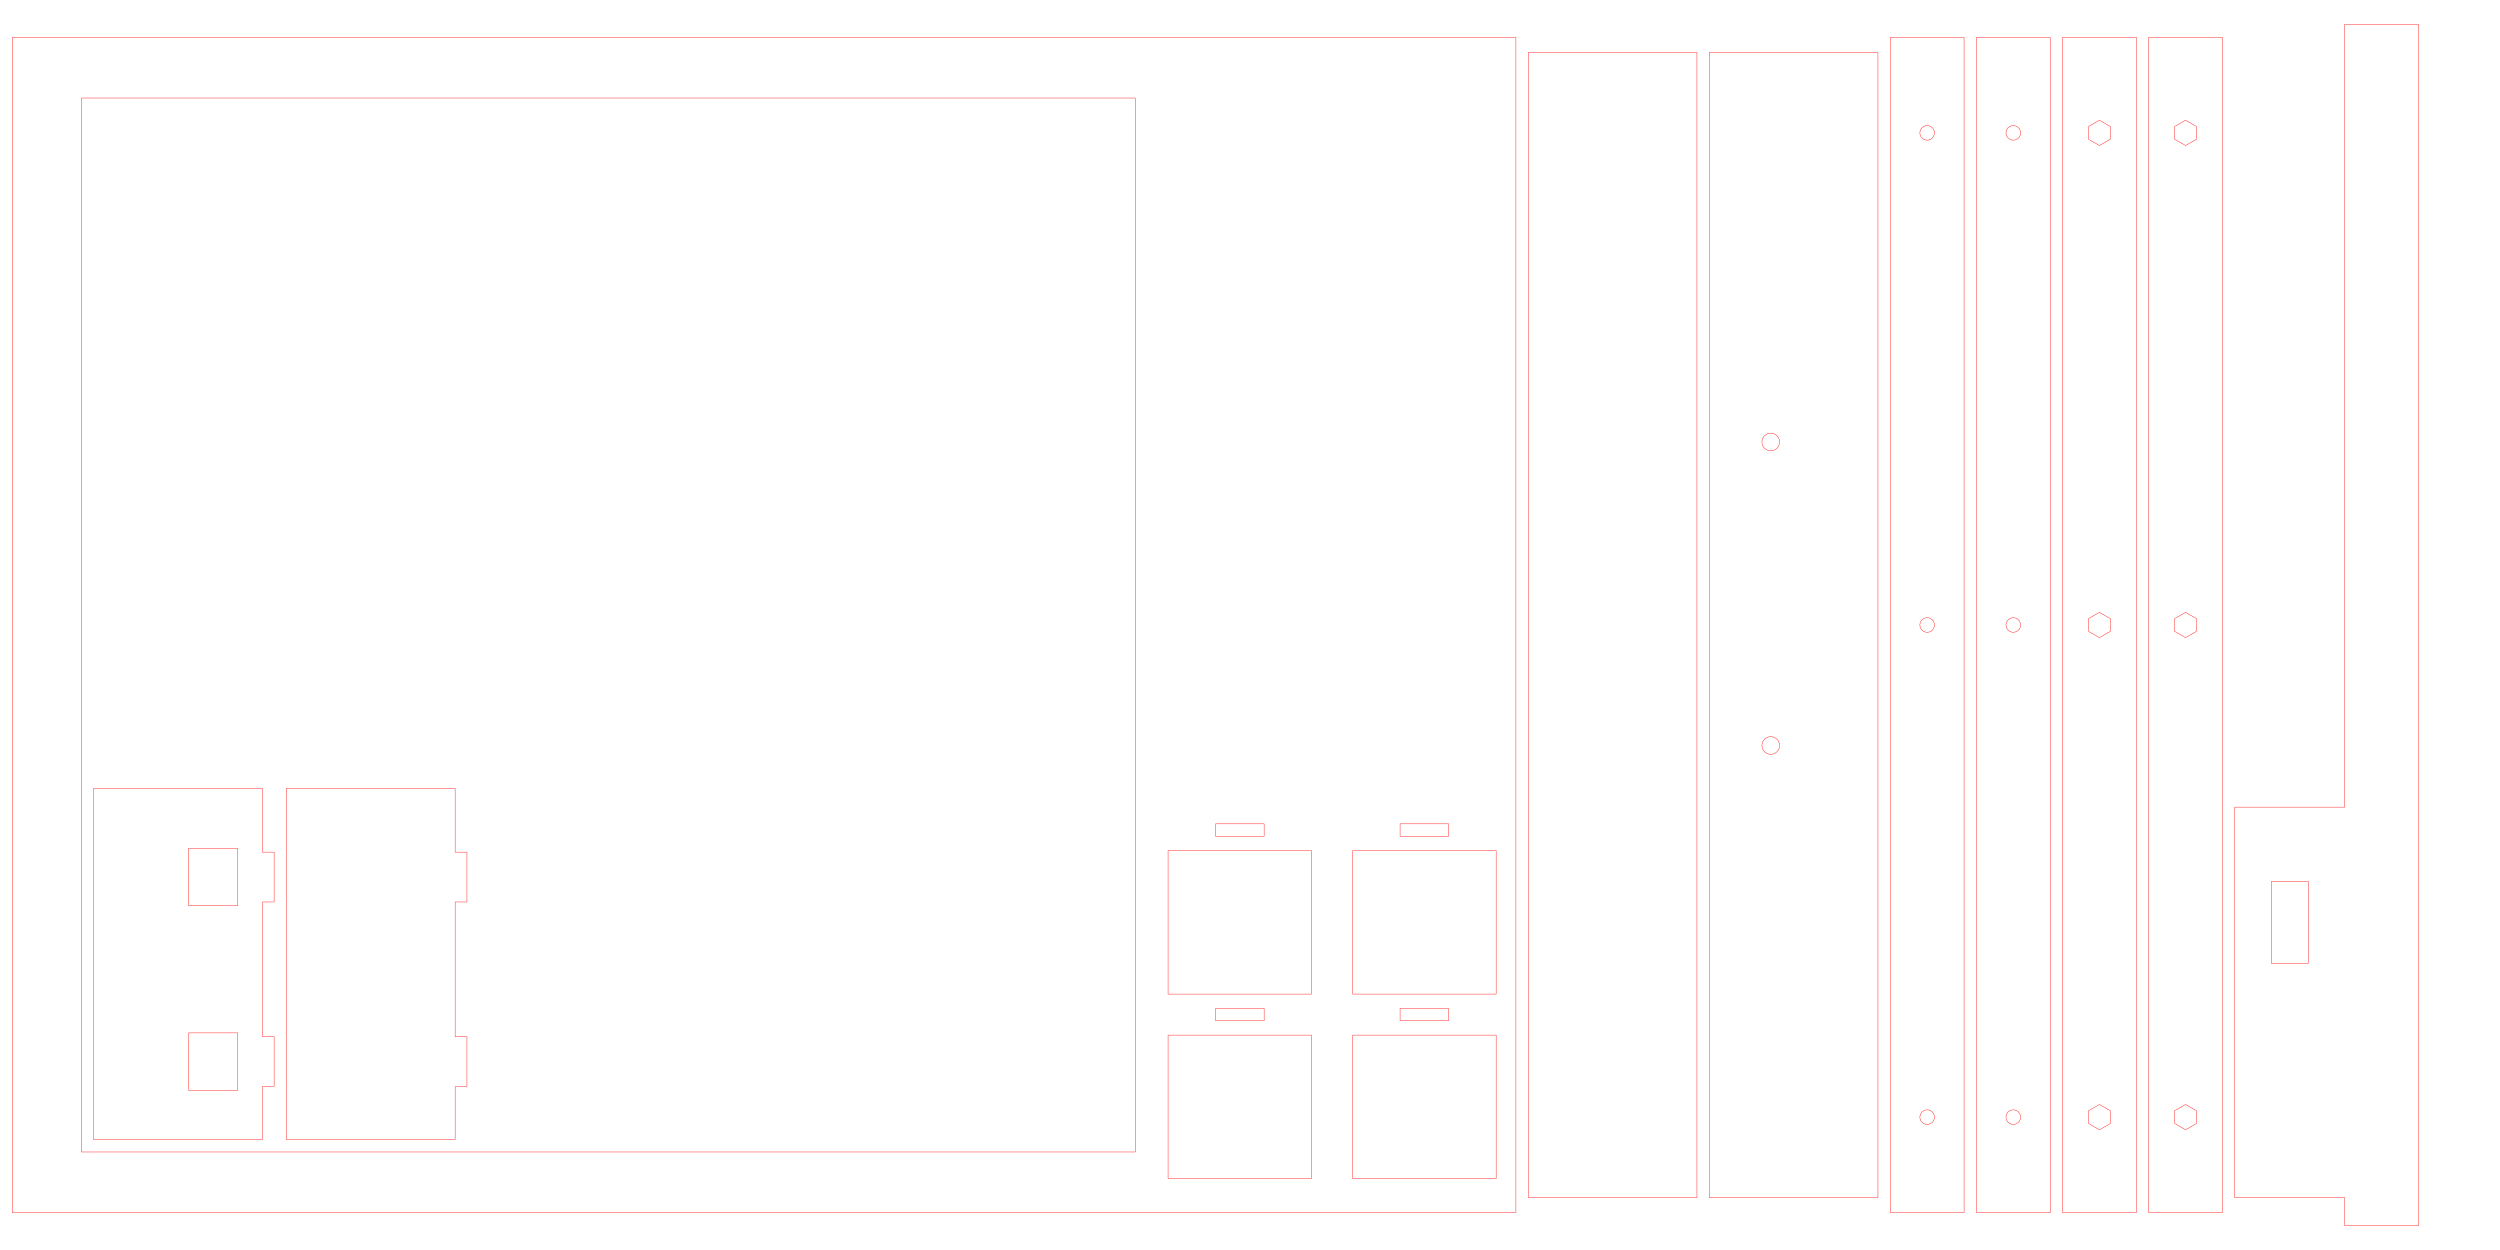
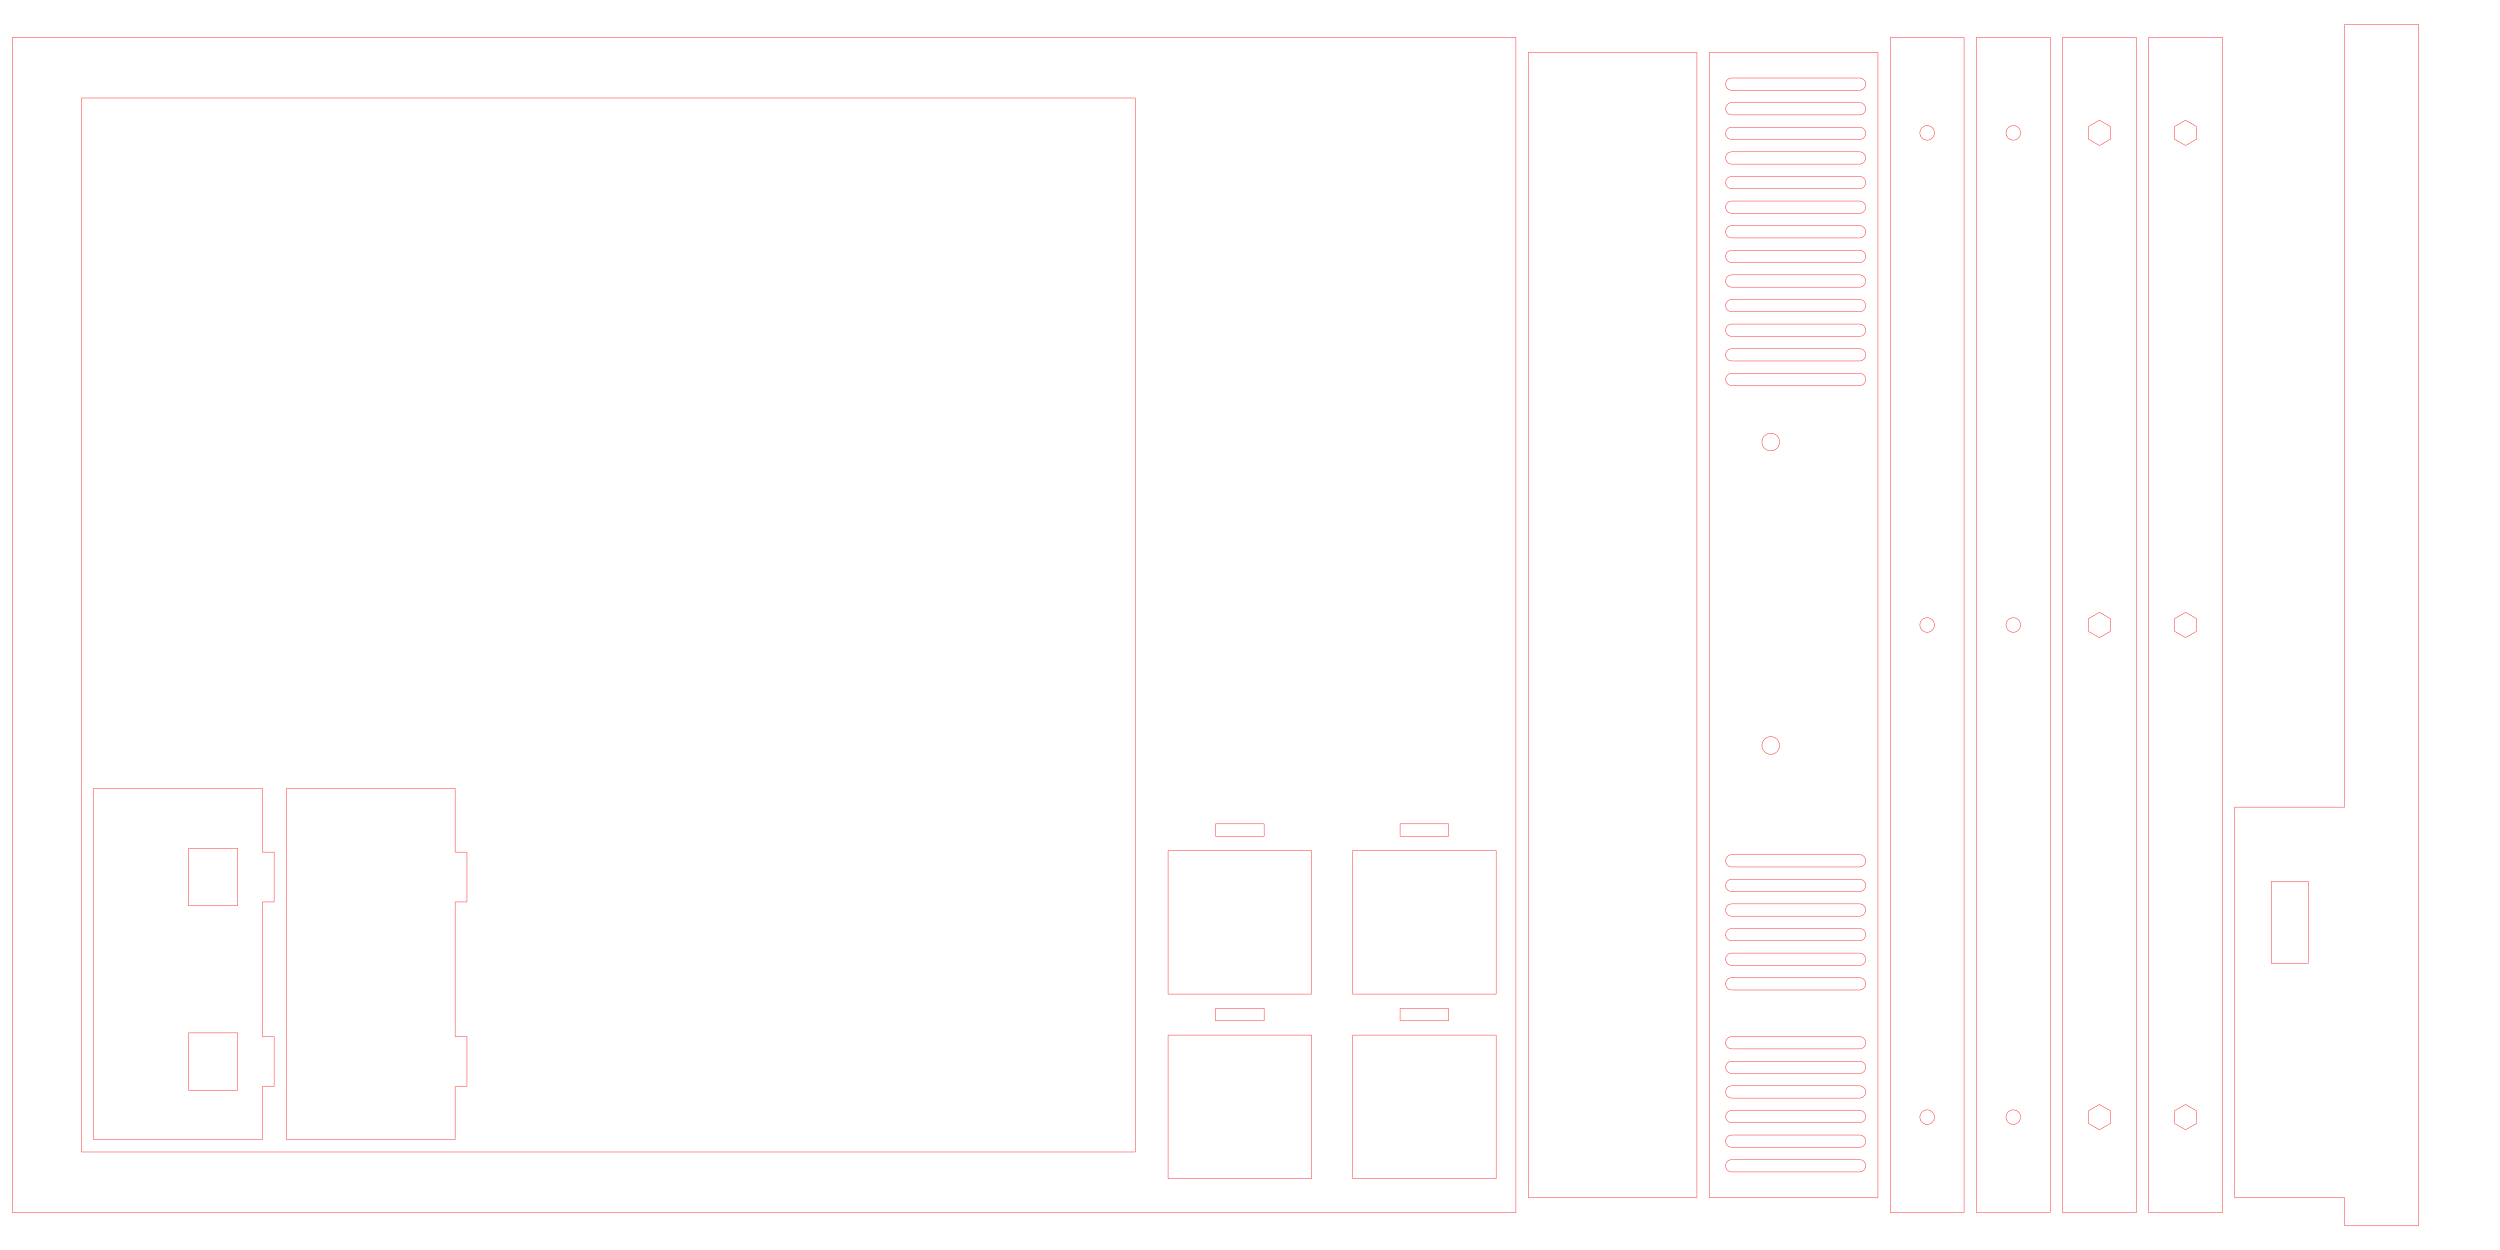
<svg xmlns="http://www.w3.org/2000/svg" width="609.600mm" height="304.800mm" viewBox="0 0 609.600 304.800">
  <g transform="matrix(1 0 0 -1 0 304.800)">
    <line x1="369.640" y1="9.080" x2="3.000" y2="9.080" stroke="#ff0000" stroke-width="0.1" fill="none" />
    <line x1="369.640" y1="295.720" x2="3.000" y2="295.720" stroke="#ff0000" stroke-width="0.1" fill="none" />
    <line x1="369.640" y1="9.080" x2="369.640" y2="295.720" stroke="#ff0000" stroke-width="0.1" fill="none" />
    <line x1="3.000" y1="9.080" x2="3.000" y2="295.720" stroke="#ff0000" stroke-width="0.1" fill="none" />
    <line x1="296.395" y1="55.885" x2="308.245" y2="55.885" stroke="#ff0000" stroke-width="0.1" fill="none" />
    <line x1="296.395" y1="58.915" x2="308.245" y2="58.915" stroke="#ff0000" stroke-width="0.1" fill="none" />
    <line x1="308.245" y1="58.915" x2="308.245" y2="55.885" stroke="#ff0000" stroke-width="0.1" fill="none" />
    <line x1="296.395" y1="58.915" x2="296.395" y2="55.885" stroke="#ff0000" stroke-width="0.1" fill="none" />
    <line x1="341.395" y1="55.885" x2="353.245" y2="55.885" stroke="#ff0000" stroke-width="0.1" fill="none" />
    <line x1="341.395" y1="58.915" x2="353.245" y2="58.915" stroke="#ff0000" stroke-width="0.1" fill="none" />
    <line x1="353.245" y1="58.915" x2="353.245" y2="55.885" stroke="#ff0000" stroke-width="0.1" fill="none" />
    <line x1="341.395" y1="58.915" x2="341.395" y2="55.885" stroke="#ff0000" stroke-width="0.1" fill="none" />
    <line x1="296.395" y1="100.885" x2="308.245" y2="100.885" stroke="#ff0000" stroke-width="0.1" fill="none" />
    <line x1="296.395" y1="103.915" x2="308.245" y2="103.915" stroke="#ff0000" stroke-width="0.1" fill="none" />
    <line x1="308.245" y1="103.915" x2="308.245" y2="100.885" stroke="#ff0000" stroke-width="0.1" fill="none" />
    <line x1="296.395" y1="103.915" x2="296.395" y2="100.885" stroke="#ff0000" stroke-width="0.1" fill="none" />
    <line x1="341.395" y1="100.885" x2="353.245" y2="100.885" stroke="#ff0000" stroke-width="0.1" fill="none" />
    <line x1="341.395" y1="103.915" x2="353.245" y2="103.915" stroke="#ff0000" stroke-width="0.1" fill="none" />
    <line x1="353.245" y1="103.915" x2="353.245" y2="100.885" stroke="#ff0000" stroke-width="0.1" fill="none" />
    <line x1="341.395" y1="103.915" x2="341.395" y2="100.885" stroke="#ff0000" stroke-width="0.1" fill="none" />
    <line x1="19.820" y1="23.900" x2="276.820" y2="23.900" stroke="#ff0000" stroke-width="0.1" fill="none" />
    <line x1="19.820" y1="280.900" x2="276.820" y2="280.900" stroke="#ff0000" stroke-width="0.1" fill="none" />
    <line x1="276.820" y1="280.900" x2="276.820" y2="23.900" stroke="#ff0000" stroke-width="0.1" fill="none" />
    <line x1="19.820" y1="280.900" x2="19.820" y2="23.900" stroke="#ff0000" stroke-width="0.1" fill="none" />
    <line x1="319.820" y1="17.400" x2="284.820" y2="17.400" stroke="#ff0000" stroke-width="0.1" fill="none" />
    <line x1="319.820" y1="52.400" x2="284.820" y2="52.400" stroke="#ff0000" stroke-width="0.1" fill="none" />
    <line x1="319.820" y1="17.400" x2="319.820" y2="52.400" stroke="#ff0000" stroke-width="0.1" fill="none" />
    <line x1="284.820" y1="17.400" x2="284.820" y2="52.400" stroke="#ff0000" stroke-width="0.1" fill="none" />
    <line x1="319.820" y1="62.400" x2="284.820" y2="62.400" stroke="#ff0000" stroke-width="0.1" fill="none" />
    <line x1="319.820" y1="97.400" x2="284.820" y2="97.400" stroke="#ff0000" stroke-width="0.1" fill="none" />
    <line x1="319.820" y1="62.400" x2="319.820" y2="97.400" stroke="#ff0000" stroke-width="0.1" fill="none" />
    <line x1="284.820" y1="62.400" x2="284.820" y2="97.400" stroke="#ff0000" stroke-width="0.1" fill="none" />
    <line x1="364.820" y1="17.400" x2="329.820" y2="17.400" stroke="#ff0000" stroke-width="0.1" fill="none" />
    <line x1="364.820" y1="52.400" x2="329.820" y2="52.400" stroke="#ff0000" stroke-width="0.1" fill="none" />
    <line x1="364.820" y1="17.400" x2="364.820" y2="52.400" stroke="#ff0000" stroke-width="0.1" fill="none" />
    <line x1="329.820" y1="17.400" x2="329.820" y2="52.400" stroke="#ff0000" stroke-width="0.1" fill="none" />
    <line x1="364.820" y1="62.400" x2="329.820" y2="62.400" stroke="#ff0000" stroke-width="0.1" fill="none" />
    <line x1="364.820" y1="97.400" x2="329.820" y2="97.400" stroke="#ff0000" stroke-width="0.1" fill="none" />
    <line x1="364.820" y1="62.400" x2="364.820" y2="97.400" stroke="#ff0000" stroke-width="0.1" fill="none" />
    <line x1="329.820" y1="62.400" x2="329.820" y2="97.400" stroke="#ff0000" stroke-width="0.1" fill="none" />
    <line x1="372.640" y1="292.040" x2="413.780" y2="292.040" stroke="#ff0000" stroke-width="0.1" fill="none" />
    <line x1="372.640" y1="12.760" x2="413.780" y2="12.760" stroke="#ff0000" stroke-width="0.1" fill="none" />
    <line x1="413.780" y1="292.040" x2="413.780" y2="12.760" stroke="#ff0000" stroke-width="0.1" fill="none" />
    <line x1="372.640" y1="292.040" x2="372.640" y2="12.760" stroke="#ff0000" stroke-width="0.1" fill="none" />
    <line x1="416.780" y1="12.760" x2="457.920" y2="12.760" stroke="#ff0000" stroke-width="0.1" fill="none" />
    <line x1="416.780" y1="292.040" x2="457.920" y2="292.040" stroke="#ff0000" stroke-width="0.1" fill="none" />
    <line x1="457.920" y1="12.760" x2="457.920" y2="292.040" stroke="#ff0000" stroke-width="0.1" fill="none" />
    <line x1="416.780" y1="12.760" x2="416.780" y2="292.040" stroke="#ff0000" stroke-width="0.1" fill="none" />
    <circle cx="431.780" cy="123.020" r="2.150" stroke="#ff0000" stroke-width="0.1" fill="none" />
    <circle cx="431.780" cy="197.020" r="2.150" stroke="#ff0000" stroke-width="0.1" fill="none" />
+     <line x1="453.420" y1="19.035" x2="422.280" y2="19.035" stroke="#ff0000" stroke-width="0.1" fill="none" />
+     <line x1="453.420" y1="22.035" x2="422.280" y2="22.035" stroke="#ff0000" stroke-width="0.1" fill="none" />
+     <polyline points="453.420,19.035 453.624,19.049 453.825,19.091 454.018,19.159 454.199,19.253 454.367,19.371 454.516,19.511 454.645,19.670 454.752,19.845 454.833,20.033 454.889,20.230 454.917,20.433 454.917,20.637 454.889,20.840 454.833,21.037 454.752,21.225 454.645,21.400 454.516,21.559 454.367,21.699 454.199,21.817 454.018,21.911 453.825,21.979 453.624,22.021 453.420,22.035" stroke="#ff0000" stroke-width="0.1" fill="none" />
+     <polyline points="422.280,22.035 422.076,22.021 421.875,21.979 421.682,21.911 421.501,21.817 421.333,21.699 421.184,21.559 421.055,21.400 420.948,21.225 420.867,21.037 420.811,20.840 420.783,20.637 420.783,20.433 420.811,20.230 420.867,20.033 420.948,19.845 421.055,19.670 421.184,19.511 421.333,19.371 421.501,19.253 421.682,19.159 421.875,19.091 422.076,19.049 422.280,19.035" stroke="#ff0000" stroke-width="0.1" fill="none" />
+     <line x1="453.420" y1="25.035" x2="422.280" y2="25.035" stroke="#ff0000" stroke-width="0.1" fill="none" />
+     <line x1="453.420" y1="28.035" x2="422.280" y2="28.035" stroke="#ff0000" stroke-width="0.1" fill="none" />
+     <polyline points="453.420,25.035 453.624,25.049 453.825,25.091 454.018,25.159 454.199,25.253 454.367,25.371 454.516,25.511 454.645,25.670 454.752,25.845 454.833,26.033 454.889,26.230 454.917,26.433 454.917,26.637 454.889,26.840 454.833,27.037 454.752,27.225 454.645,27.400 454.516,27.559 454.367,27.699 454.199,27.817 454.018,27.911 453.825,27.979 453.624,28.021 453.420,28.035" stroke="#ff0000" stroke-width="0.1" fill="none" />
+     <polyline points="422.280,28.035 422.076,28.021 421.875,27.979 421.682,27.911 421.501,27.817 421.333,27.699 421.184,27.559 421.055,27.400 420.948,27.225 420.867,27.037 420.811,26.840 420.783,26.637 420.783,26.433 420.811,26.230 420.867,26.033 420.948,25.845 421.055,25.670 421.184,25.511 421.333,25.371 421.501,25.253 421.682,25.159 421.875,25.091 422.076,25.049 422.280,25.035" stroke="#ff0000" stroke-width="0.1" fill="none" />
+     <line x1="453.420" y1="31.035" x2="422.280" y2="31.035" stroke="#ff0000" stroke-width="0.1" fill="none" />
+     <line x1="453.420" y1="34.035" x2="422.280" y2="34.035" stroke="#ff0000" stroke-width="0.1" fill="none" />
+     <polyline points="453.420,31.035 453.624,31.049 453.825,31.091 454.018,31.159 454.199,31.253 454.367,31.371 454.516,31.511 454.645,31.670 454.752,31.845 454.833,32.033 454.889,32.230 454.917,32.433 454.917,32.637 454.889,32.840 454.833,33.037 454.752,33.225 454.645,33.400 454.516,33.559 454.367,33.699 454.199,33.817 454.018,33.911 453.825,33.979 453.624,34.021 453.420,34.035" stroke="#ff0000" stroke-width="0.1" fill="none" />
+     <polyline points="422.280,34.035 422.076,34.021 421.875,33.979 421.682,33.911 421.501,33.817 421.333,33.699 421.184,33.559 421.055,33.400 420.948,33.225 420.867,33.037 420.811,32.840 420.783,32.637 420.783,32.433 420.811,32.230 420.867,32.033 420.948,31.845 421.055,31.670 421.184,31.511 421.333,31.371 421.501,31.253 421.682,31.159 421.875,31.091 422.076,31.049 422.280,31.035" stroke="#ff0000" stroke-width="0.1" fill="none" />
+     <line x1="453.420" y1="37.035" x2="422.280" y2="37.035" stroke="#ff0000" stroke-width="0.1" fill="none" />
+     <line x1="453.420" y1="40.035" x2="422.280" y2="40.035" stroke="#ff0000" stroke-width="0.1" fill="none" />
+     <polyline points="453.420,37.035 453.624,37.049 453.825,37.091 454.018,37.159 454.199,37.253 454.367,37.371 454.516,37.511 454.645,37.670 454.752,37.845 454.833,38.033 454.889,38.230 454.917,38.433 454.917,38.637 454.889,38.840 454.833,39.037 454.752,39.225 454.645,39.400 454.516,39.559 454.367,39.699 454.199,39.817 454.018,39.911 453.825,39.979 453.624,40.021 453.420,40.035" stroke="#ff0000" stroke-width="0.1" fill="none" />
+     <polyline points="422.280,40.035 422.076,40.021 421.875,39.979 421.682,39.911 421.501,39.817 421.333,39.699 421.184,39.559 421.055,39.400 420.948,39.225 420.867,39.037 420.811,38.840 420.783,38.637 420.783,38.433 420.811,38.230 420.867,38.033 420.948,37.845 421.055,37.670 421.184,37.511 421.333,37.371 421.501,37.253 421.682,37.159 421.875,37.091 422.076,37.049 422.280,37.035" stroke="#ff0000" stroke-width="0.1" fill="none" />
+     <line x1="453.420" y1="43.035" x2="422.280" y2="43.035" stroke="#ff0000" stroke-width="0.1" fill="none" />
+     <line x1="453.420" y1="46.035" x2="422.280" y2="46.035" stroke="#ff0000" stroke-width="0.1" fill="none" />
+     <polyline points="453.420,43.035 453.624,43.049 453.825,43.091 454.018,43.159 454.199,43.253 454.367,43.371 454.516,43.511 454.645,43.670 454.752,43.845 454.833,44.033 454.889,44.230 454.917,44.433 454.917,44.637 454.889,44.840 454.833,45.037 454.752,45.225 454.645,45.400 454.516,45.559 454.367,45.699 454.199,45.817 454.018,45.911 453.825,45.979 453.624,46.021 453.420,46.035" stroke="#ff0000" stroke-width="0.1" fill="none" />
+     <polyline points="422.280,46.035 422.076,46.021 421.875,45.979 421.682,45.911 421.501,45.817 421.333,45.699 421.184,45.559 421.055,45.400 420.948,45.225 420.867,45.037 420.811,44.840 420.783,44.637 420.783,44.433 420.811,44.230 420.867,44.033 420.948,43.845 421.055,43.670 421.184,43.511 421.333,43.371 421.501,43.253 421.682,43.159 421.875,43.091 422.076,43.049 422.280,43.035" stroke="#ff0000" stroke-width="0.1" fill="none" />
+     <line x1="453.420" y1="49.035" x2="422.280" y2="49.035" stroke="#ff0000" stroke-width="0.1" fill="none" />
+     <line x1="453.420" y1="52.035" x2="422.280" y2="52.035" stroke="#ff0000" stroke-width="0.1" fill="none" />
+     <polyline points="453.420,49.035 453.624,49.049 453.825,49.091 454.018,49.159 454.199,49.253 454.367,49.371 454.516,49.511 454.645,49.670 454.752,49.845 454.833,50.033 454.889,50.230 454.917,50.433 454.917,50.637 454.889,50.840 454.833,51.037 454.752,51.225 454.645,51.400 454.516,51.559 454.367,51.699 454.199,51.817 454.018,51.911 453.825,51.979 453.624,52.021 453.420,52.035" stroke="#ff0000" stroke-width="0.1" fill="none" />
+     <polyline points="422.280,52.035 422.076,52.021 421.875,51.979 421.682,51.911 421.501,51.817 421.333,51.699 421.184,51.559 421.055,51.400 420.948,51.225 420.867,51.037 420.811,50.840 420.783,50.637 420.783,50.433 420.811,50.230 420.867,50.033 420.948,49.845 421.055,49.670 421.184,49.511 421.333,49.371 421.501,49.253 421.682,49.159 421.875,49.091 422.076,49.049 422.280,49.035" stroke="#ff0000" stroke-width="0.1" fill="none" />
+     <line x1="453.420" y1="63.400" x2="422.280" y2="63.400" stroke="#ff0000" stroke-width="0.1" fill="none" />
+     <line x1="453.420" y1="66.400" x2="422.280" y2="66.400" stroke="#ff0000" stroke-width="0.1" fill="none" />
+     <polyline points="453.420,63.400 453.624,63.414 453.825,63.456 454.018,63.524 454.199,63.618 454.367,63.736 454.516,63.876 454.645,64.035 454.752,64.210 454.833,64.398 454.889,64.595 454.917,64.798 454.917,65.002 454.889,65.205 454.833,65.402 454.752,65.590 454.645,65.765 454.516,65.924 454.367,66.064 454.199,66.182 454.018,66.276 453.825,66.344 453.624,66.386 453.420,66.400" stroke="#ff0000" stroke-width="0.1" fill="none" />
+     <polyline points="422.280,66.400 422.076,66.386 421.875,66.344 421.682,66.276 421.501,66.182 421.333,66.064 421.184,65.924 421.055,65.765 420.948,65.590 420.867,65.402 420.811,65.205 420.783,65.002 420.783,64.798 420.811,64.595 420.867,64.398 420.948,64.210 421.055,64.035 421.184,63.876 421.333,63.736 421.501,63.618 421.682,63.524 421.875,63.456 422.076,63.414 422.280,63.400" stroke="#ff0000" stroke-width="0.1" fill="none" />
+     <line x1="453.420" y1="69.400" x2="422.280" y2="69.400" stroke="#ff0000" stroke-width="0.1" fill="none" />
+     <line x1="453.420" y1="72.400" x2="422.280" y2="72.400" stroke="#ff0000" stroke-width="0.1" fill="none" />
+     <polyline points="453.420,69.400 453.624,69.414 453.825,69.456 454.018,69.524 454.199,69.618 454.367,69.736 454.516,69.876 454.645,70.035 454.752,70.210 454.833,70.398 454.889,70.595 454.917,70.798 454.917,71.002 454.889,71.205 454.833,71.402 454.752,71.590 454.645,71.765 454.516,71.924 454.367,72.064 454.199,72.182 454.018,72.276 453.825,72.344 453.624,72.386 453.420,72.400" stroke="#ff0000" stroke-width="0.1" fill="none" />
+     <polyline points="422.280,72.400 422.076,72.386 421.875,72.344 421.682,72.276 421.501,72.182 421.333,72.064 421.184,71.924 421.055,71.765 420.948,71.590 420.867,71.402 420.811,71.205 420.783,71.002 420.783,70.798 420.811,70.595 420.867,70.398 420.948,70.210 421.055,70.035 421.184,69.876 421.333,69.736 421.501,69.618 421.682,69.524 421.875,69.456 422.076,69.414 422.280,69.400" stroke="#ff0000" stroke-width="0.1" fill="none" />
+     <line x1="453.420" y1="75.400" x2="422.280" y2="75.400" stroke="#ff0000" stroke-width="0.1" fill="none" />
+     <line x1="453.420" y1="78.400" x2="422.280" y2="78.400" stroke="#ff0000" stroke-width="0.1" fill="none" />
+     <polyline points="453.420,75.400 453.624,75.414 453.825,75.456 454.018,75.524 454.199,75.618 454.367,75.736 454.516,75.876 454.645,76.035 454.752,76.210 454.833,76.398 454.889,76.595 454.917,76.798 454.917,77.002 454.889,77.205 454.833,77.402 454.752,77.590 454.645,77.765 454.516,77.924 454.367,78.064 454.199,78.182 454.018,78.276 453.825,78.344 453.624,78.386 453.420,78.400" stroke="#ff0000" stroke-width="0.1" fill="none" />
+     <polyline points="422.280,78.400 422.076,78.386 421.875,78.344 421.682,78.276 421.501,78.182 421.333,78.064 421.184,77.924 421.055,77.765 420.948,77.590 420.867,77.402 420.811,77.205 420.783,77.002 420.783,76.798 420.811,76.595 420.867,76.398 420.948,76.210 421.055,76.035 421.184,75.876 421.333,75.736 421.501,75.618 421.682,75.524 421.875,75.456 422.076,75.414 422.280,75.400" stroke="#ff0000" stroke-width="0.1" fill="none" />
+     <line x1="453.420" y1="81.400" x2="422.280" y2="81.400" stroke="#ff0000" stroke-width="0.1" fill="none" />
+     <line x1="453.420" y1="84.400" x2="422.280" y2="84.400" stroke="#ff0000" stroke-width="0.1" fill="none" />
+     <polyline points="453.420,81.400 453.624,81.414 453.825,81.456 454.018,81.524 454.199,81.618 454.367,81.736 454.516,81.876 454.645,82.035 454.752,82.210 454.833,82.398 454.889,82.595 454.917,82.798 454.917,83.002 454.889,83.205 454.833,83.402 454.752,83.590 454.645,83.765 454.516,83.924 454.367,84.064 454.199,84.182 454.018,84.276 453.825,84.344 453.624,84.386 453.420,84.400" stroke="#ff0000" stroke-width="0.1" fill="none" />
+     <polyline points="422.280,84.400 422.076,84.386 421.875,84.344 421.682,84.276 421.501,84.182 421.333,84.064 421.184,83.924 421.055,83.765 420.948,83.590 420.867,83.402 420.811,83.205 420.783,83.002 420.783,82.798 420.811,82.595 420.867,82.398 420.948,82.210 421.055,82.035 421.184,81.876 421.333,81.736 421.501,81.618 421.682,81.524 421.875,81.456 422.076,81.414 422.280,81.400" stroke="#ff0000" stroke-width="0.1" fill="none" />
+     <line x1="453.420" y1="87.400" x2="422.280" y2="87.400" stroke="#ff0000" stroke-width="0.1" fill="none" />
+     <line x1="453.420" y1="90.400" x2="422.280" y2="90.400" stroke="#ff0000" stroke-width="0.1" fill="none" />
+     <polyline points="453.420,87.400 453.624,87.414 453.825,87.456 454.018,87.524 454.199,87.618 454.367,87.736 454.516,87.876 454.645,88.035 454.752,88.210 454.833,88.398 454.889,88.595 454.917,88.798 454.917,89.002 454.889,89.205 454.833,89.402 454.752,89.590 454.645,89.765 454.516,89.924 454.367,90.064 454.199,90.182 454.018,90.276 453.825,90.344 453.624,90.386 453.420,90.400" stroke="#ff0000" stroke-width="0.1" fill="none" />
+     <polyline points="422.280,90.400 422.076,90.386 421.875,90.344 421.682,90.276 421.501,90.182 421.333,90.064 421.184,89.924 421.055,89.765 420.948,89.590 420.867,89.402 420.811,89.205 420.783,89.002 420.783,88.798 420.811,88.595 420.867,88.398 420.948,88.210 421.055,88.035 421.184,87.876 421.333,87.736 421.501,87.618 421.682,87.524 421.875,87.456 422.076,87.414 422.280,87.400" stroke="#ff0000" stroke-width="0.1" fill="none" />
+     <line x1="453.420" y1="93.400" x2="422.280" y2="93.400" stroke="#ff0000" stroke-width="0.1" fill="none" />
+     <line x1="453.420" y1="96.400" x2="422.280" y2="96.400" stroke="#ff0000" stroke-width="0.1" fill="none" />
+     <polyline points="453.420,93.400 453.624,93.414 453.825,93.456 454.018,93.524 454.199,93.618 454.367,93.736 454.516,93.876 454.645,94.035 454.752,94.210 454.833,94.398 454.889,94.595 454.917,94.798 454.917,95.002 454.889,95.205 454.833,95.402 454.752,95.590 454.645,95.765 454.516,95.924 454.367,96.064 454.199,96.182 454.018,96.276 453.825,96.344 453.624,96.386 453.420,96.400" stroke="#ff0000" stroke-width="0.1" fill="none" />
+     <polyline points="422.280,96.400 422.076,96.386 421.875,96.344 421.682,96.276 421.501,96.182 421.333,96.064 421.184,95.924 421.055,95.765 420.948,95.590 420.867,95.402 420.811,95.205 420.783,95.002 420.783,94.798 420.811,94.595 420.867,94.398 420.948,94.210 421.055,94.035 421.184,93.876 421.333,93.736 421.501,93.618 421.682,93.524 421.875,93.456 422.076,93.414 422.280,93.400" stroke="#ff0000" stroke-width="0.1" fill="none" />
+     <line x1="453.420" y1="210.780" x2="422.280" y2="210.780" stroke="#ff0000" stroke-width="0.1" fill="none" />
+     <line x1="453.420" y1="213.780" x2="422.280" y2="213.780" stroke="#ff0000" stroke-width="0.1" fill="none" />
+     <polyline points="453.420,210.780 453.624,210.794 453.825,210.836 454.018,210.904 454.199,210.998 454.367,211.116 454.516,211.256 454.645,211.415 454.752,211.590 454.833,211.778 454.889,211.975 454.917,212.178 454.917,212.382 454.889,212.585 454.833,212.782 454.752,212.970 454.645,213.145 454.516,213.304 454.367,213.444 454.199,213.562 454.018,213.656 453.825,213.724 453.624,213.766 453.420,213.780" stroke="#ff0000" stroke-width="0.1" fill="none" />
+     <polyline points="422.280,213.780 422.076,213.766 421.875,213.724 421.682,213.656 421.501,213.562 421.333,213.444 421.184,213.304 421.055,213.145 420.948,212.970 420.867,212.782 420.811,212.585 420.783,212.382 420.783,212.178 420.811,211.975 420.867,211.778 420.948,211.590 421.055,211.415 421.184,211.256 421.333,211.116 421.501,210.998 421.682,210.904 421.875,210.836 422.076,210.794 422.280,210.780" stroke="#ff0000" stroke-width="0.1" fill="none" />
+     <line x1="453.420" y1="216.780" x2="422.280" y2="216.780" stroke="#ff0000" stroke-width="0.1" fill="none" />
+     <line x1="453.420" y1="219.780" x2="422.280" y2="219.780" stroke="#ff0000" stroke-width="0.1" fill="none" />
+     <polyline points="453.420,216.780 453.624,216.794 453.825,216.836 454.018,216.904 454.199,216.998 454.367,217.116 454.516,217.256 454.645,217.415 454.752,217.590 454.833,217.778 454.889,217.975 454.917,218.178 454.917,218.382 454.889,218.585 454.833,218.782 454.752,218.970 454.645,219.145 454.516,219.304 454.367,219.444 454.199,219.562 454.018,219.656 453.825,219.724 453.624,219.766 453.420,219.780" stroke="#ff0000" stroke-width="0.1" fill="none" />
+     <polyline points="422.280,219.780 422.076,219.766 421.875,219.724 421.682,219.656 421.501,219.562 421.333,219.444 421.184,219.304 421.055,219.145 420.948,218.970 420.867,218.782 420.811,218.585 420.783,218.382 420.783,218.178 420.811,217.975 420.867,217.778 420.948,217.590 421.055,217.415 421.184,217.256 421.333,217.116 421.501,216.998 421.682,216.904 421.875,216.836 422.076,216.794 422.280,216.780" stroke="#ff0000" stroke-width="0.1" fill="none" />
+     <line x1="453.420" y1="222.780" x2="422.280" y2="222.780" stroke="#ff0000" stroke-width="0.1" fill="none" />
+     <line x1="453.420" y1="225.780" x2="422.280" y2="225.780" stroke="#ff0000" stroke-width="0.1" fill="none" />
+     <polyline points="453.420,222.780 453.624,222.794 453.825,222.836 454.018,222.904 454.199,222.998 454.367,223.116 454.516,223.256 454.645,223.415 454.752,223.590 454.833,223.778 454.889,223.975 454.917,224.178 454.917,224.382 454.889,224.585 454.833,224.782 454.752,224.970 454.645,225.145 454.516,225.304 454.367,225.444 454.199,225.562 454.018,225.656 453.825,225.724 453.624,225.766 453.420,225.780" stroke="#ff0000" stroke-width="0.1" fill="none" />
+     <polyline points="422.280,225.780 422.076,225.766 421.875,225.724 421.682,225.656 421.501,225.562 421.333,225.444 421.184,225.304 421.055,225.145 420.948,224.970 420.867,224.782 420.811,224.585 420.783,224.382 420.783,224.178 420.811,223.975 420.867,223.778 420.948,223.590 421.055,223.415 421.184,223.256 421.333,223.116 421.501,222.998 421.682,222.904 421.875,222.836 422.076,222.794 422.280,222.780" stroke="#ff0000" stroke-width="0.1" fill="none" />
+     <line x1="453.420" y1="228.780" x2="422.280" y2="228.780" stroke="#ff0000" stroke-width="0.1" fill="none" />
+     <line x1="453.420" y1="231.780" x2="422.280" y2="231.780" stroke="#ff0000" stroke-width="0.1" fill="none" />
+     <polyline points="453.420,228.780 453.624,228.794 453.825,228.836 454.018,228.904 454.199,228.998 454.367,229.116 454.516,229.256 454.645,229.415 454.752,229.590 454.833,229.778 454.889,229.975 454.917,230.178 454.917,230.382 454.889,230.585 454.833,230.782 454.752,230.970 454.645,231.145 454.516,231.304 454.367,231.444 454.199,231.562 454.018,231.656 453.825,231.724 453.624,231.766 453.420,231.780" stroke="#ff0000" stroke-width="0.1" fill="none" />
+     <polyline points="422.280,231.780 422.076,231.766 421.875,231.724 421.682,231.656 421.501,231.562 421.333,231.444 421.184,231.304 421.055,231.145 420.948,230.970 420.867,230.782 420.811,230.585 420.783,230.382 420.783,230.178 420.811,229.975 420.867,229.778 420.948,229.590 421.055,229.415 421.184,229.256 421.333,229.116 421.501,228.998 421.682,228.904 421.875,228.836 422.076,228.794 422.280,228.780" stroke="#ff0000" stroke-width="0.1" fill="none" />
+     <line x1="453.420" y1="234.780" x2="422.280" y2="234.780" stroke="#ff0000" stroke-width="0.1" fill="none" />
+     <line x1="453.420" y1="237.780" x2="422.280" y2="237.780" stroke="#ff0000" stroke-width="0.1" fill="none" />
+     <polyline points="453.420,234.780 453.624,234.794 453.825,234.836 454.018,234.904 454.199,234.998 454.367,235.116 454.516,235.256 454.645,235.415 454.752,235.590 454.833,235.778 454.889,235.975 454.917,236.178 454.917,236.382 454.889,236.585 454.833,236.782 454.752,236.970 454.645,237.145 454.516,237.304 454.367,237.444 454.199,237.562 454.018,237.656 453.825,237.724 453.624,237.766 453.420,237.780" stroke="#ff0000" stroke-width="0.1" fill="none" />
+     <polyline points="422.280,237.780 422.076,237.766 421.875,237.724 421.682,237.656 421.501,237.562 421.333,237.444 421.184,237.304 421.055,237.145 420.948,236.970 420.867,236.782 420.811,236.585 420.783,236.382 420.783,236.178 420.811,235.975 420.867,235.778 420.948,235.590 421.055,235.415 421.184,235.256 421.333,235.116 421.501,234.998 421.682,234.904 421.875,234.836 422.076,234.794 422.280,234.780" stroke="#ff0000" stroke-width="0.1" fill="none" />
+     <line x1="453.420" y1="240.780" x2="422.280" y2="240.780" stroke="#ff0000" stroke-width="0.1" fill="none" />
+     <line x1="453.420" y1="243.780" x2="422.280" y2="243.780" stroke="#ff0000" stroke-width="0.1" fill="none" />
+     <polyline points="453.420,240.780 453.624,240.794 453.825,240.836 454.018,240.904 454.199,240.998 454.367,241.116 454.516,241.256 454.645,241.415 454.752,241.590 454.833,241.778 454.889,241.975 454.917,242.178 454.917,242.382 454.889,242.585 454.833,242.782 454.752,242.970 454.645,243.145 454.516,243.304 454.367,243.444 454.199,243.562 454.018,243.656 453.825,243.724 453.624,243.766 453.420,243.780" stroke="#ff0000" stroke-width="0.1" fill="none" />
+     <polyline points="422.280,243.780 422.076,243.766 421.875,243.724 421.682,243.656 421.501,243.562 421.333,243.444 421.184,243.304 421.055,243.145 420.948,242.970 420.867,242.782 420.811,242.585 420.783,242.382 420.783,242.178 420.811,241.975 420.867,241.778 420.948,241.590 421.055,241.415 421.184,241.256 421.333,241.116 421.501,240.998 421.682,240.904 421.875,240.836 422.076,240.794 422.280,240.780" stroke="#ff0000" stroke-width="0.1" fill="none" />
+     <line x1="453.420" y1="246.780" x2="422.280" y2="246.780" stroke="#ff0000" stroke-width="0.1" fill="none" />
+     <line x1="453.420" y1="249.780" x2="422.280" y2="249.780" stroke="#ff0000" stroke-width="0.1" fill="none" />
+     <polyline points="453.420,246.780 453.624,246.794 453.825,246.836 454.018,246.904 454.199,246.998 454.367,247.116 454.516,247.256 454.645,247.415 454.752,247.590 454.833,247.778 454.889,247.975 454.917,248.178 454.917,248.382 454.889,248.585 454.833,248.782 454.752,248.970 454.645,249.145 454.516,249.304 454.367,249.444 454.199,249.562 454.018,249.656 453.825,249.724 453.624,249.766 453.420,249.780" stroke="#ff0000" stroke-width="0.1" fill="none" />
+     <polyline points="422.280,249.780 422.076,249.766 421.875,249.724 421.682,249.656 421.501,249.562 421.333,249.444 421.184,249.304 421.055,249.145 420.948,248.970 420.867,248.782 420.811,248.585 420.783,248.382 420.783,248.178 420.811,247.975 420.867,247.778 420.948,247.590 421.055,247.415 421.184,247.256 421.333,247.116 421.501,246.998 421.682,246.904 421.875,246.836 422.076,246.794 422.280,246.780" stroke="#ff0000" stroke-width="0.1" fill="none" />
+     <line x1="453.420" y1="252.780" x2="422.280" y2="252.780" stroke="#ff0000" stroke-width="0.1" fill="none" />
+     <line x1="453.420" y1="255.780" x2="422.280" y2="255.780" stroke="#ff0000" stroke-width="0.1" fill="none" />
+     <polyline points="453.420,252.780 453.624,252.794 453.825,252.836 454.018,252.904 454.199,252.998 454.367,253.116 454.516,253.256 454.645,253.415 454.752,253.590 454.833,253.778 454.889,253.975 454.917,254.178 454.917,254.382 454.889,254.585 454.833,254.782 454.752,254.970 454.645,255.145 454.516,255.304 454.367,255.444 454.199,255.562 454.018,255.656 453.825,255.724 453.624,255.766 453.420,255.780" stroke="#ff0000" stroke-width="0.1" fill="none" />
+     <polyline points="422.280,255.780 422.076,255.766 421.875,255.724 421.682,255.656 421.501,255.562 421.333,255.444 421.184,255.304 421.055,255.145 420.948,254.970 420.867,254.782 420.811,254.585 420.783,254.382 420.783,254.178 420.811,253.975 420.867,253.778 420.948,253.590 421.055,253.415 421.184,253.256 421.333,253.116 421.501,252.998 421.682,252.904 421.875,252.836 422.076,252.794 422.280,252.780" stroke="#ff0000" stroke-width="0.1" fill="none" />
+     <line x1="453.420" y1="258.780" x2="422.280" y2="258.780" stroke="#ff0000" stroke-width="0.1" fill="none" />
+     <line x1="453.420" y1="261.780" x2="422.280" y2="261.780" stroke="#ff0000" stroke-width="0.1" fill="none" />
+     <polyline points="453.420,258.780 453.624,258.794 453.825,258.836 454.018,258.904 454.199,258.998 454.367,259.116 454.516,259.256 454.645,259.415 454.752,259.590 454.833,259.778 454.889,259.975 454.917,260.178 454.917,260.382 454.889,260.585 454.833,260.782 454.752,260.970 454.645,261.145 454.516,261.304 454.367,261.444 454.199,261.562 454.018,261.656 453.825,261.724 453.624,261.766 453.420,261.780" stroke="#ff0000" stroke-width="0.1" fill="none" />
+     <polyline points="422.280,261.780 422.076,261.766 421.875,261.724 421.682,261.656 421.501,261.562 421.333,261.444 421.184,261.304 421.055,261.145 420.948,260.970 420.867,260.782 420.811,260.585 420.783,260.382 420.783,260.178 420.811,259.975 420.867,259.778 420.948,259.590 421.055,259.415 421.184,259.256 421.333,259.116 421.501,258.998 421.682,258.904 421.875,258.836 422.076,258.794 422.280,258.780" stroke="#ff0000" stroke-width="0.1" fill="none" />
+     <line x1="453.420" y1="264.780" x2="422.280" y2="264.780" stroke="#ff0000" stroke-width="0.1" fill="none" />
+     <line x1="453.420" y1="267.780" x2="422.280" y2="267.780" stroke="#ff0000" stroke-width="0.1" fill="none" />
+     <polyline points="453.420,264.780 453.624,264.794 453.825,264.836 454.018,264.904 454.199,264.998 454.367,265.116 454.516,265.256 454.645,265.415 454.752,265.590 454.833,265.778 454.889,265.975 454.917,266.178 454.917,266.382 454.889,266.585 454.833,266.782 454.752,266.970 454.645,267.145 454.516,267.304 454.367,267.444 454.199,267.562 454.018,267.656 453.825,267.724 453.624,267.766 453.420,267.780" stroke="#ff0000" stroke-width="0.1" fill="none" />
+     <polyline points="422.280,267.780 422.076,267.766 421.875,267.724 421.682,267.656 421.501,267.562 421.333,267.444 421.184,267.304 421.055,267.145 420.948,266.970 420.867,266.782 420.811,266.585 420.783,266.382 420.783,266.178 420.811,265.975 420.867,265.778 420.948,265.590 421.055,265.415 421.184,265.256 421.333,265.116 421.501,264.998 421.682,264.904 421.875,264.836 422.076,264.794 422.280,264.780" stroke="#ff0000" stroke-width="0.1" fill="none" />
+     <line x1="453.420" y1="270.780" x2="422.280" y2="270.780" stroke="#ff0000" stroke-width="0.1" fill="none" />
+     <line x1="453.420" y1="273.780" x2="422.280" y2="273.780" stroke="#ff0000" stroke-width="0.1" fill="none" />
+     <polyline points="453.420,270.780 453.624,270.794 453.825,270.836 454.018,270.904 454.199,270.998 454.367,271.116 454.516,271.256 454.645,271.415 454.752,271.590 454.833,271.778 454.889,271.975 454.917,272.178 454.917,272.382 454.889,272.585 454.833,272.782 454.752,272.970 454.645,273.145 454.516,273.304 454.367,273.444 454.199,273.562 454.018,273.656 453.825,273.724 453.624,273.766 453.420,273.780" stroke="#ff0000" stroke-width="0.1" fill="none" />
+     <polyline points="422.280,273.780 422.076,273.766 421.875,273.724 421.682,273.656 421.501,273.562 421.333,273.444 421.184,273.304 421.055,273.145 420.948,272.970 420.867,272.782 420.811,272.585 420.783,272.382 420.783,272.178 420.811,271.975 420.867,271.778 420.948,271.590 421.055,271.415 421.184,271.256 421.333,271.116 421.501,270.998 421.682,270.904 421.875,270.836 422.076,270.794 422.280,270.780" stroke="#ff0000" stroke-width="0.1" fill="none" />
+     <line x1="453.420" y1="276.780" x2="422.280" y2="276.780" stroke="#ff0000" stroke-width="0.1" fill="none" />
+     <line x1="453.420" y1="279.780" x2="422.280" y2="279.780" stroke="#ff0000" stroke-width="0.1" fill="none" />
+     <polyline points="453.420,276.780 453.624,276.794 453.825,276.836 454.018,276.904 454.199,276.998 454.367,277.116 454.516,277.256 454.645,277.415 454.752,277.590 454.833,277.778 454.889,277.975 454.917,278.178 454.917,278.382 454.889,278.585 454.833,278.782 454.752,278.970 454.645,279.145 454.516,279.304 454.367,279.444 454.199,279.562 454.018,279.656 453.825,279.724 453.624,279.766 453.420,279.780" stroke="#ff0000" stroke-width="0.1" fill="none" />
+     <polyline points="422.280,279.780 422.076,279.766 421.875,279.724 421.682,279.656 421.501,279.562 421.333,279.444 421.184,279.304 421.055,279.145 420.948,278.970 420.867,278.782 420.811,278.585 420.783,278.382 420.783,278.178 420.811,277.975 420.867,277.778 420.948,277.590 421.055,277.415 421.184,277.256 421.333,277.116 421.501,276.998 421.682,276.904 421.875,276.836 422.076,276.794 422.280,276.780" stroke="#ff0000" stroke-width="0.1" fill="none" />
+     <line x1="453.420" y1="282.780" x2="422.280" y2="282.780" stroke="#ff0000" stroke-width="0.1" fill="none" />
+     <line x1="453.420" y1="285.780" x2="422.280" y2="285.780" stroke="#ff0000" stroke-width="0.1" fill="none" />
+     <polyline points="453.420,282.780 453.624,282.794 453.825,282.836 454.018,282.904 454.199,282.998 454.367,283.116 454.516,283.256 454.645,283.415 454.752,283.590 454.833,283.778 454.889,283.975 454.917,284.178 454.917,284.382 454.889,284.585 454.833,284.782 454.752,284.970 454.645,285.145 454.516,285.304 454.367,285.444 454.199,285.562 454.018,285.656 453.825,285.724 453.624,285.766 453.420,285.780" stroke="#ff0000" stroke-width="0.1" fill="none" />
+     <polyline points="422.280,285.780 422.076,285.766 421.875,285.724 421.682,285.656 421.501,285.562 421.333,285.444 421.184,285.304 421.055,285.145 420.948,284.970 420.867,284.782 420.811,284.585 420.783,284.382 420.783,284.178 420.811,283.975 420.867,283.778 420.948,283.590 421.055,283.415 421.184,283.256 421.333,283.116 421.501,282.998 421.682,282.904 421.875,282.836 422.076,282.794 422.280,282.780" stroke="#ff0000" stroke-width="0.1" fill="none" />
    <line x1="478.920" y1="9.080" x2="460.920" y2="9.080" stroke="#ff0000" stroke-width="0.1" fill="none" />
    <line x1="478.920" y1="295.720" x2="460.920" y2="295.720" stroke="#ff0000" stroke-width="0.1" fill="none" />
    <line x1="478.920" y1="9.080" x2="478.920" y2="295.720" stroke="#ff0000" stroke-width="0.1" fill="none" />
    <line x1="460.920" y1="9.080" x2="460.920" y2="295.720" stroke="#ff0000" stroke-width="0.1" fill="none" />
    <circle cx="469.920" cy="32.400" r="1.775" stroke="#ff0000" stroke-width="0.1" fill="none" />
    <circle cx="469.920" cy="152.400" r="1.775" stroke="#ff0000" stroke-width="0.1" fill="none" />
    <circle cx="469.920" cy="272.400" r="1.775" stroke="#ff0000" stroke-width="0.1" fill="none" />
    <line x1="499.920" y1="9.080" x2="481.920" y2="9.080" stroke="#ff0000" stroke-width="0.1" fill="none" />
    <line x1="499.920" y1="295.720" x2="481.920" y2="295.720" stroke="#ff0000" stroke-width="0.1" fill="none" />
    <line x1="499.920" y1="9.080" x2="499.920" y2="295.720" stroke="#ff0000" stroke-width="0.1" fill="none" />
    <line x1="481.920" y1="9.080" x2="481.920" y2="295.720" stroke="#ff0000" stroke-width="0.1" fill="none" />
    <circle cx="490.920" cy="32.400" r="1.775" stroke="#ff0000" stroke-width="0.1" fill="none" />
    <circle cx="490.920" cy="152.400" r="1.775" stroke="#ff0000" stroke-width="0.1" fill="none" />
    <circle cx="490.920" cy="272.400" r="1.775" stroke="#ff0000" stroke-width="0.1" fill="none" />
    <line x1="520.920" y1="9.080" x2="502.920" y2="9.080" stroke="#ff0000" stroke-width="0.1" fill="none" />
    <line x1="520.920" y1="295.720" x2="502.920" y2="295.720" stroke="#ff0000" stroke-width="0.1" fill="none" />
    <line x1="520.920" y1="9.080" x2="520.920" y2="295.720" stroke="#ff0000" stroke-width="0.1" fill="none" />
    <line x1="502.920" y1="9.080" x2="502.920" y2="295.720" stroke="#ff0000" stroke-width="0.1" fill="none" />
    <line x1="514.595" y1="33.944" x2="514.595" y2="30.856" stroke="#ff0000" stroke-width="0.1" fill="none" />
    <line x1="509.245" y1="33.944" x2="509.245" y2="30.856" stroke="#ff0000" stroke-width="0.1" fill="none" />
    <line x1="511.920" y1="35.489" x2="514.595" y2="33.944" stroke="#ff0000" stroke-width="0.1" fill="none" />
    <line x1="509.245" y1="30.856" x2="511.920" y2="29.311" stroke="#ff0000" stroke-width="0.1" fill="none" />
    <line x1="509.245" y1="33.944" x2="511.920" y2="35.489" stroke="#ff0000" stroke-width="0.1" fill="none" />
    <line x1="511.920" y1="29.311" x2="514.595" y2="30.856" stroke="#ff0000" stroke-width="0.1" fill="none" />
    <line x1="514.595" y1="153.944" x2="514.595" y2="150.856" stroke="#ff0000" stroke-width="0.1" fill="none" />
    <line x1="509.245" y1="153.944" x2="509.245" y2="150.856" stroke="#ff0000" stroke-width="0.1" fill="none" />
    <line x1="511.920" y1="155.489" x2="514.595" y2="153.944" stroke="#ff0000" stroke-width="0.1" fill="none" />
    <line x1="509.245" y1="150.856" x2="511.920" y2="149.311" stroke="#ff0000" stroke-width="0.1" fill="none" />
    <line x1="509.245" y1="153.944" x2="511.920" y2="155.489" stroke="#ff0000" stroke-width="0.1" fill="none" />
    <line x1="511.920" y1="149.311" x2="514.595" y2="150.856" stroke="#ff0000" stroke-width="0.1" fill="none" />
    <line x1="514.595" y1="273.944" x2="514.595" y2="270.856" stroke="#ff0000" stroke-width="0.1" fill="none" />
    <line x1="509.245" y1="273.944" x2="509.245" y2="270.856" stroke="#ff0000" stroke-width="0.1" fill="none" />
    <line x1="511.920" y1="275.489" x2="514.595" y2="273.944" stroke="#ff0000" stroke-width="0.1" fill="none" />
    <line x1="509.245" y1="270.856" x2="511.920" y2="269.311" stroke="#ff0000" stroke-width="0.1" fill="none" />
    <line x1="509.245" y1="273.944" x2="511.920" y2="275.489" stroke="#ff0000" stroke-width="0.1" fill="none" />
    <line x1="511.920" y1="269.311" x2="514.595" y2="270.856" stroke="#ff0000" stroke-width="0.1" fill="none" />
    <line x1="541.920" y1="9.080" x2="523.920" y2="9.080" stroke="#ff0000" stroke-width="0.1" fill="none" />
    <line x1="541.920" y1="295.720" x2="523.920" y2="295.720" stroke="#ff0000" stroke-width="0.1" fill="none" />
    <line x1="541.920" y1="9.080" x2="541.920" y2="295.720" stroke="#ff0000" stroke-width="0.1" fill="none" />
    <line x1="523.920" y1="9.080" x2="523.920" y2="295.720" stroke="#ff0000" stroke-width="0.1" fill="none" />
    <line x1="535.595" y1="33.944" x2="535.595" y2="30.856" stroke="#ff0000" stroke-width="0.1" fill="none" />
    <line x1="530.245" y1="33.944" x2="530.245" y2="30.856" stroke="#ff0000" stroke-width="0.1" fill="none" />
    <line x1="532.920" y1="35.489" x2="535.595" y2="33.944" stroke="#ff0000" stroke-width="0.1" fill="none" />
    <line x1="530.245" y1="30.856" x2="532.920" y2="29.311" stroke="#ff0000" stroke-width="0.1" fill="none" />
    <line x1="530.245" y1="33.944" x2="532.920" y2="35.489" stroke="#ff0000" stroke-width="0.1" fill="none" />
    <line x1="532.920" y1="29.311" x2="535.595" y2="30.856" stroke="#ff0000" stroke-width="0.1" fill="none" />
    <line x1="535.595" y1="153.944" x2="535.595" y2="150.856" stroke="#ff0000" stroke-width="0.1" fill="none" />
    <line x1="530.245" y1="153.944" x2="530.245" y2="150.856" stroke="#ff0000" stroke-width="0.1" fill="none" />
    <line x1="532.920" y1="155.489" x2="535.595" y2="153.944" stroke="#ff0000" stroke-width="0.1" fill="none" />
    <line x1="530.245" y1="150.856" x2="532.920" y2="149.311" stroke="#ff0000" stroke-width="0.1" fill="none" />
    <line x1="530.245" y1="153.944" x2="532.920" y2="155.489" stroke="#ff0000" stroke-width="0.1" fill="none" />
    <line x1="532.920" y1="149.311" x2="535.595" y2="150.856" stroke="#ff0000" stroke-width="0.1" fill="none" />
    <line x1="535.595" y1="273.944" x2="535.595" y2="270.856" stroke="#ff0000" stroke-width="0.1" fill="none" />
    <line x1="530.245" y1="273.944" x2="530.245" y2="270.856" stroke="#ff0000" stroke-width="0.1" fill="none" />
    <line x1="532.920" y1="275.489" x2="535.595" y2="273.944" stroke="#ff0000" stroke-width="0.1" fill="none" />
    <line x1="530.245" y1="270.856" x2="532.920" y2="269.311" stroke="#ff0000" stroke-width="0.1" fill="none" />
    <line x1="530.245" y1="273.944" x2="532.920" y2="275.489" stroke="#ff0000" stroke-width="0.1" fill="none" />
    <line x1="532.920" y1="269.311" x2="535.595" y2="270.856" stroke="#ff0000" stroke-width="0.1" fill="none" />
    <line x1="571.740" y1="5.900" x2="589.740" y2="5.900" stroke="#ff0000" stroke-width="0.1" fill="none" />
    <line x1="571.740" y1="298.900" x2="589.740" y2="298.900" stroke="#ff0000" stroke-width="0.1" fill="none" />
    <line x1="589.740" y1="5.900" x2="589.740" y2="298.900" stroke="#ff0000" stroke-width="0.1" fill="none" />
    <line x1="544.920" y1="12.760" x2="544.920" y2="107.990" stroke="#ff0000" stroke-width="0.1" fill="none" />
    <line x1="544.920" y1="12.760" x2="571.740" y2="12.760" stroke="#ff0000" stroke-width="0.1" fill="none" />
    <line x1="544.920" y1="107.990" x2="571.740" y2="107.990" stroke="#ff0000" stroke-width="0.1" fill="none" />
    <line x1="571.740" y1="5.900" x2="571.740" y2="12.760" stroke="#ff0000" stroke-width="0.1" fill="none" />
    <line x1="571.740" y1="107.990" x2="571.740" y2="298.900" stroke="#ff0000" stroke-width="0.1" fill="none" />
    <line x1="562.830" y1="69.900" x2="553.830" y2="69.900" stroke="#ff0000" stroke-width="0.1" fill="none" />
    <line x1="562.830" y1="69.900" x2="562.830" y2="89.900" stroke="#ff0000" stroke-width="0.1" fill="none" />
    <line x1="553.830" y1="69.900" x2="553.830" y2="89.900" stroke="#ff0000" stroke-width="0.1" fill="none" />
    <line x1="562.830" y1="89.900" x2="553.830" y2="89.900" stroke="#ff0000" stroke-width="0.1" fill="none" />
    <line x1="63.960" y1="26.900" x2="22.820" y2="26.900" stroke="#ff0000" stroke-width="0.1" fill="none" />
    <line x1="63.960" y1="112.585" x2="22.820" y2="112.585" stroke="#ff0000" stroke-width="0.1" fill="none" />
    <line x1="22.820" y1="26.900" x2="22.820" y2="112.585" stroke="#ff0000" stroke-width="0.1" fill="none" />
    <line x1="66.840" y1="84.865" x2="66.840" y2="97.015" stroke="#ff0000" stroke-width="0.1" fill="none" />
    <line x1="66.840" y1="39.865" x2="66.840" y2="52.015" stroke="#ff0000" stroke-width="0.1" fill="none" />
    <line x1="66.840" y1="84.865" x2="63.960" y2="84.865" stroke="#ff0000" stroke-width="0.1" fill="none" />
    <line x1="66.840" y1="97.015" x2="63.960" y2="97.015" stroke="#ff0000" stroke-width="0.1" fill="none" />
    <line x1="66.840" y1="39.865" x2="63.960" y2="39.865" stroke="#ff0000" stroke-width="0.1" fill="none" />
    <line x1="66.840" y1="52.015" x2="63.960" y2="52.015" stroke="#ff0000" stroke-width="0.1" fill="none" />
    <line x1="63.960" y1="26.900" x2="63.960" y2="39.865" stroke="#ff0000" stroke-width="0.1" fill="none" />
    <line x1="63.960" y1="97.015" x2="63.960" y2="112.585" stroke="#ff0000" stroke-width="0.1" fill="none" />
    <line x1="63.960" y1="52.015" x2="63.960" y2="84.865" stroke="#ff0000" stroke-width="0.1" fill="none" />
    <line x1="45.960" y1="83.940" x2="45.960" y2="97.940" stroke="#ff0000" stroke-width="0.1" fill="none" />
    <line x1="57.960" y1="83.940" x2="57.960" y2="97.940" stroke="#ff0000" stroke-width="0.1" fill="none" />
    <line x1="57.960" y1="83.940" x2="45.960" y2="83.940" stroke="#ff0000" stroke-width="0.1" fill="none" />
    <line x1="57.960" y1="97.940" x2="45.960" y2="97.940" stroke="#ff0000" stroke-width="0.1" fill="none" />
    <line x1="45.960" y1="38.940" x2="45.960" y2="52.940" stroke="#ff0000" stroke-width="0.1" fill="none" />
    <line x1="57.960" y1="38.940" x2="57.960" y2="52.940" stroke="#ff0000" stroke-width="0.1" fill="none" />
    <line x1="57.960" y1="38.940" x2="45.960" y2="38.940" stroke="#ff0000" stroke-width="0.1" fill="none" />
    <line x1="57.960" y1="52.940" x2="45.960" y2="52.940" stroke="#ff0000" stroke-width="0.1" fill="none" />
    <line x1="110.980" y1="26.900" x2="69.840" y2="26.900" stroke="#ff0000" stroke-width="0.1" fill="none" />
    <line x1="110.980" y1="112.585" x2="69.840" y2="112.585" stroke="#ff0000" stroke-width="0.1" fill="none" />
    <line x1="69.840" y1="26.900" x2="69.840" y2="112.585" stroke="#ff0000" stroke-width="0.1" fill="none" />
    <line x1="113.860" y1="84.865" x2="113.860" y2="97.015" stroke="#ff0000" stroke-width="0.1" fill="none" />
    <line x1="113.860" y1="39.865" x2="113.860" y2="52.015" stroke="#ff0000" stroke-width="0.1" fill="none" />
    <line x1="113.860" y1="84.865" x2="110.980" y2="84.865" stroke="#ff0000" stroke-width="0.1" fill="none" />
    <line x1="113.860" y1="97.015" x2="110.980" y2="97.015" stroke="#ff0000" stroke-width="0.1" fill="none" />
    <line x1="113.860" y1="39.865" x2="110.980" y2="39.865" stroke="#ff0000" stroke-width="0.1" fill="none" />
    <line x1="113.860" y1="52.015" x2="110.980" y2="52.015" stroke="#ff0000" stroke-width="0.1" fill="none" />
    <line x1="110.980" y1="26.900" x2="110.980" y2="39.865" stroke="#ff0000" stroke-width="0.1" fill="none" />
    <line x1="110.980" y1="97.015" x2="110.980" y2="112.585" stroke="#ff0000" stroke-width="0.1" fill="none" />
    <line x1="110.980" y1="52.015" x2="110.980" y2="84.865" stroke="#ff0000" stroke-width="0.1" fill="none" />
  </g>
</svg>
